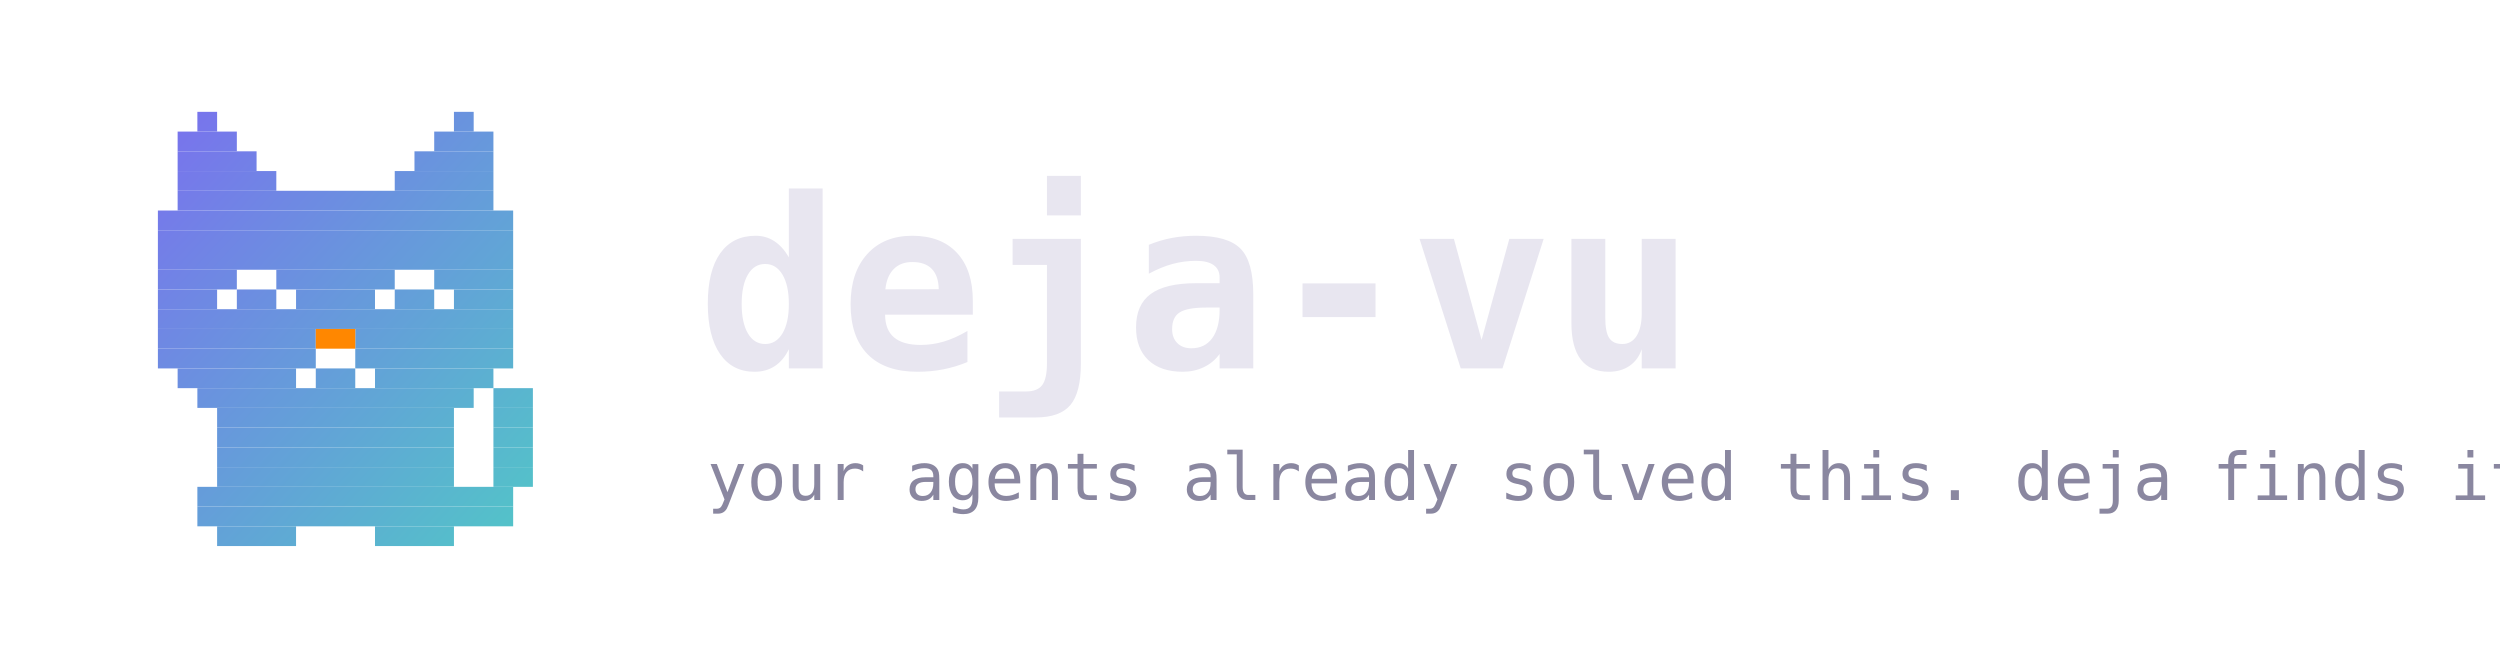
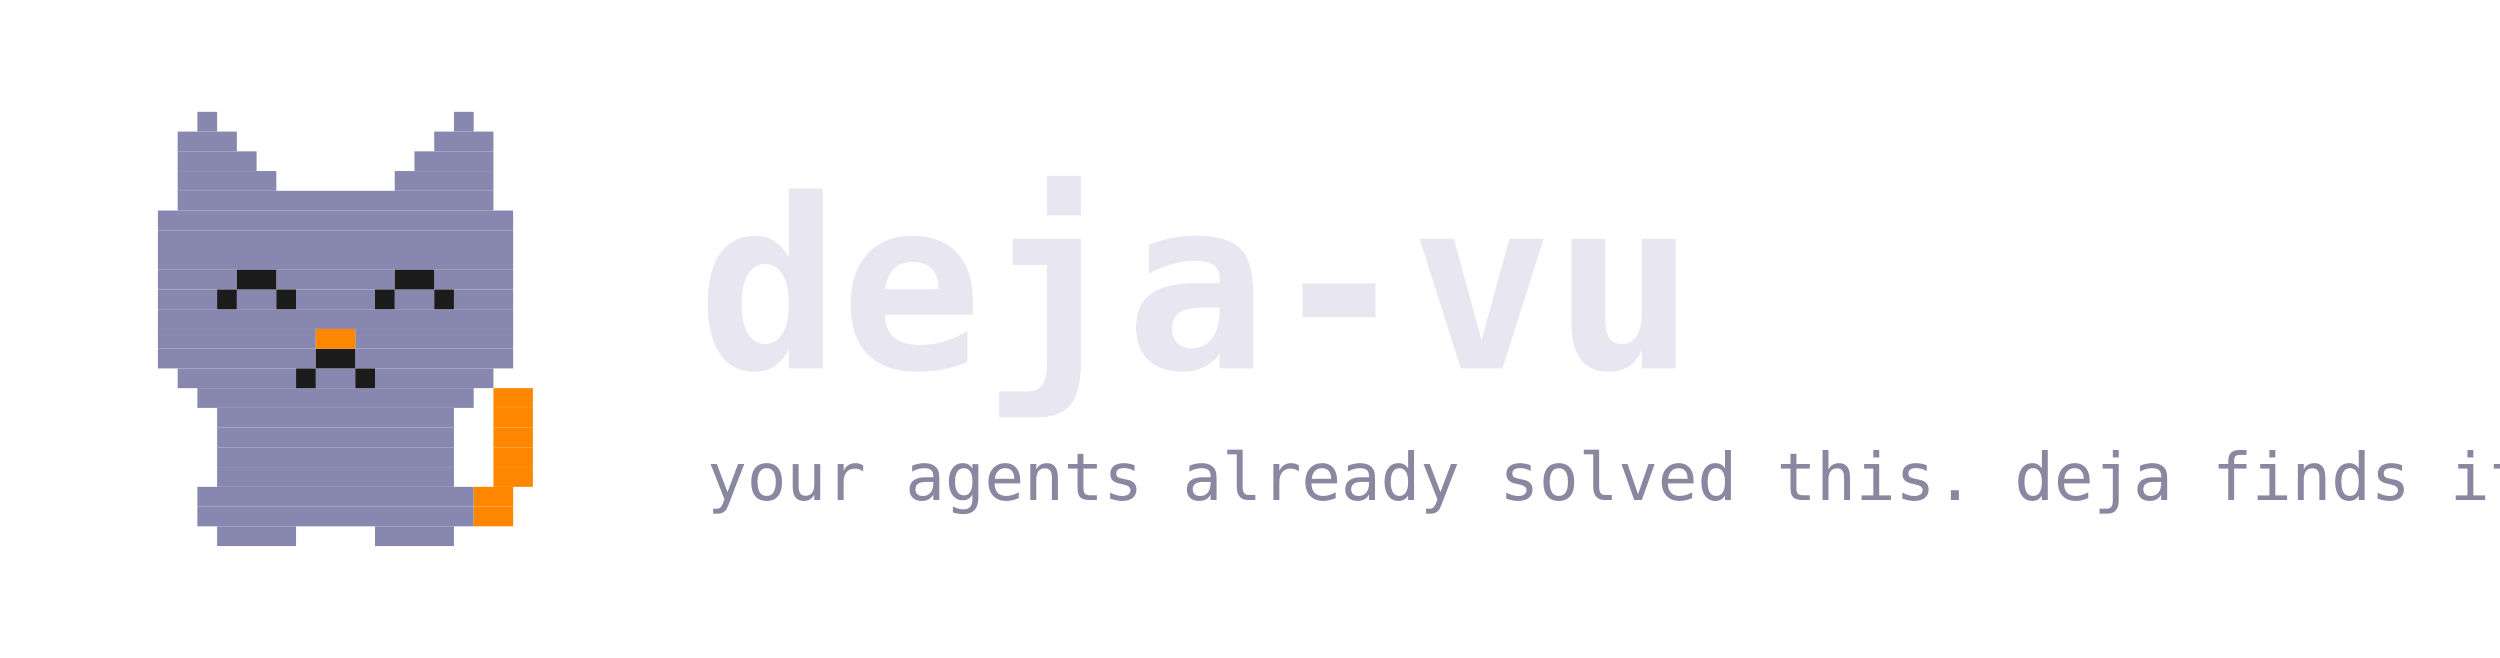
<svg xmlns="http://www.w3.org/2000/svg" width="760" height="200" viewBox="0 0 760 200" role="img" aria-label="deja-vu">
-   <defs>
-     <linearGradient id="g" gradientUnits="userSpaceOnUse" x1="36" y1="34" x2="180" y2="166">
-       <stop offset="0" stop-color="#7c6cf0" />
-       <stop offset="1" stop-color="#4ecdc4" />
-     </linearGradient>
-   </defs>
-   <g fill="url(#g)">
+   <g fill="#8787af">
    <rect x="60" y="34" width="6" height="6" />
    <rect x="138" y="34" width="6" height="6" />
    <rect x="54" y="40" width="18" height="6" />
    <rect x="132" y="40" width="18" height="6" />
    <rect x="54" y="46" width="24" height="6" />
    <rect x="126" y="46" width="24" height="6" />
    <rect x="54" y="52" width="30" height="6" />
    <rect x="120" y="52" width="30" height="6" />
    <rect x="54" y="58" width="96" height="6" />
    <rect x="48" y="64" width="108" height="6" />
    <rect x="48" y="70" width="108" height="6" />
    <rect x="48" y="76" width="108" height="6" />
    <rect x="48" y="82" width="24" height="6" />
    <rect x="84" y="82" width="36" height="6" />
    <rect x="132" y="82" width="24" height="6" />
    <rect x="48" y="88" width="18" height="6" />
    <rect x="72" y="88" width="12" height="6" />
    <rect x="90" y="88" width="24" height="6" />
    <rect x="120" y="88" width="12" height="6" />
    <rect x="138" y="88" width="18" height="6" />
    <rect x="48" y="94" width="108" height="6" />
    <rect x="48" y="100" width="48" height="6" />
    <rect x="108" y="100" width="48" height="6" />
    <rect x="48" y="106" width="48" height="6" />
    <rect x="108" y="106" width="48" height="6" />
    <rect x="54" y="112" width="36" height="6" />
    <rect x="96" y="112" width="12" height="6" />
    <rect x="114" y="112" width="36" height="6" />
    <rect x="60" y="118" width="84" height="6" />
-     <rect x="150" y="118" width="12" height="6" />
    <rect x="66" y="124" width="72" height="6" />
-     <rect x="150" y="124" width="12" height="6" />
    <rect x="66" y="130" width="72" height="6" />
-     <rect x="150" y="130" width="12" height="6" />
    <rect x="66" y="136" width="72" height="6" />
-     <rect x="150" y="136" width="12" height="6" />
    <rect x="66" y="142" width="72" height="6" />
-     <rect x="150" y="142" width="12" height="6" />
-     <rect x="60" y="148" width="96" height="6" />
-     <rect x="60" y="154" width="96" height="6" />
+     <rect x="60" y="148" width="84" height="6" />
+     <rect x="60" y="154" width="84" height="6" />
    <rect x="66" y="160" width="24" height="6" />
    <rect x="114" y="160" width="24" height="6" />
  </g>
-   <rect x="96" y="100" width="12" height="6" fill="#ff8700" />
+   <g fill="#1c1c1c">
+     <rect x="72" y="82" width="12" height="6" />
+     <rect x="120" y="82" width="12" height="6" />
+     <rect x="66" y="88" width="6" height="6" />
+     <rect x="84" y="88" width="6" height="6" />
+     <rect x="114" y="88" width="6" height="6" />
+     <rect x="132" y="88" width="6" height="6" />
+     <rect x="96" y="106" width="12" height="6" />
+     <rect x="90" y="112" width="6" height="6" />
+     <rect x="108" y="112" width="6" height="6" />
+   </g>
+   <g fill="#ff8700">
+     <rect x="96" y="100" width="12" height="6" />
+     <rect x="150" y="118" width="12" height="6" />
+     <rect x="150" y="124" width="12" height="6" />
+     <rect x="150" y="130" width="12" height="6" />
+     <rect x="150" y="136" width="12" height="6" />
+     <rect x="150" y="142" width="12" height="6" />
+     <rect x="144" y="148" width="12" height="6" />
+     <rect x="144" y="154" width="12" height="6" />
+   </g>
  <g font-family="SF Mono, JetBrains Mono, Fira Code, Menlo, monospace">
    <text x="212" y="112" font-size="72" font-weight="700" fill="#e8e6f0">deja-vu</text>
    <text x="215" y="152" font-size="20" fill="#8a87a0">your agents already solved this. deja finds it.</text>
  </g>
  <style>
    @media (prefers-color-scheme: light) {
      text { fill: #1d1b2e; }
      text + text { fill: #5a5770; }
    }
  </style>
</svg>
